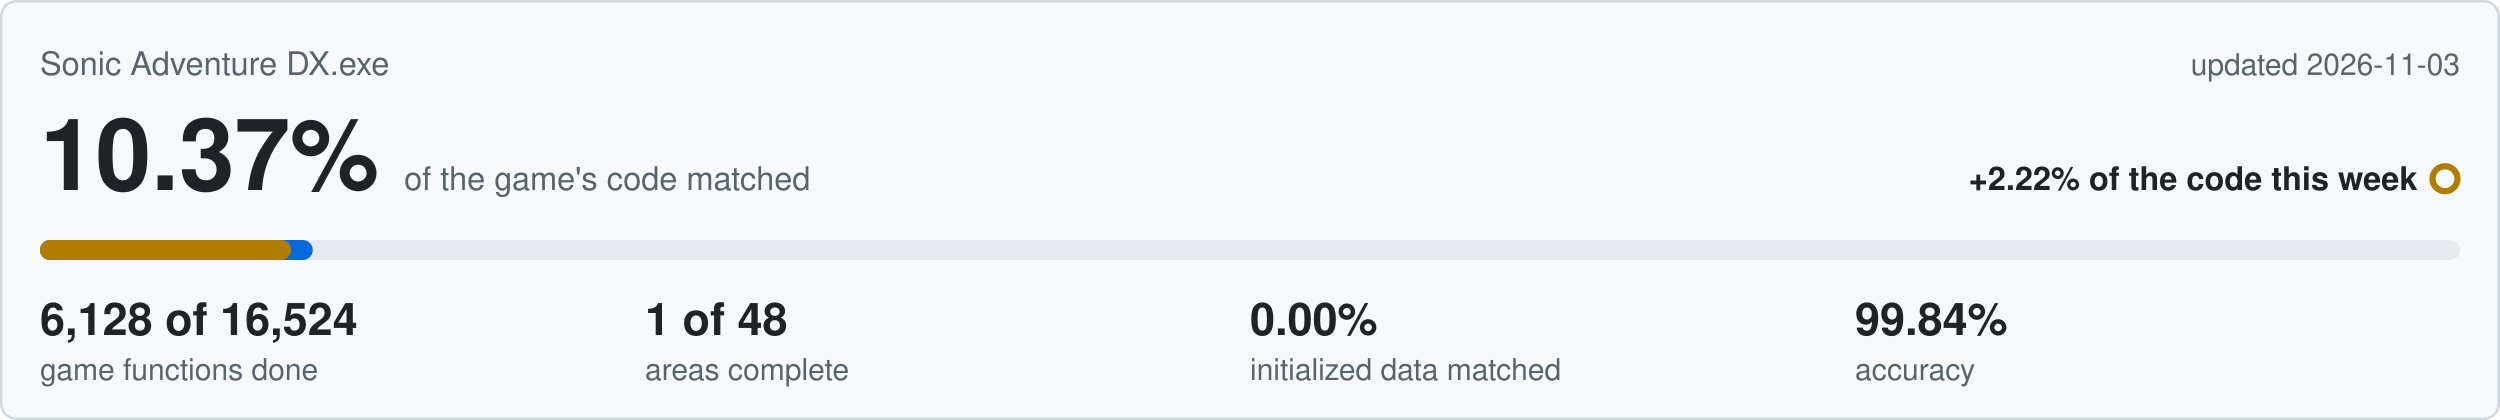
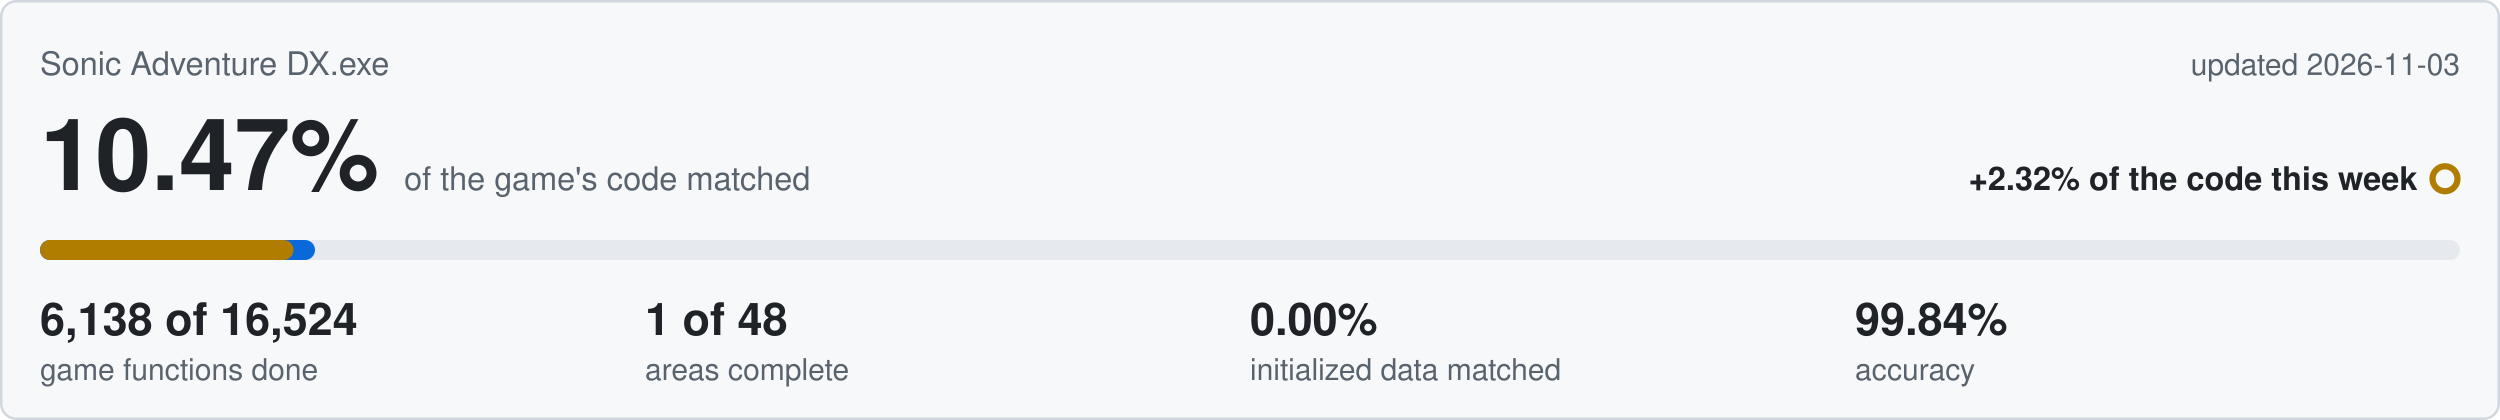
<svg xmlns="http://www.w3.org/2000/svg" viewBox="0 0 1000 168" width="1000" height="168">
  <rect x="0.5" y="0.5" width="999" height="167" rx="6" fill="#f6f8fa" stroke="#d0d7de" />
  <text x="16" y="30" font-family="Segoe UI,Helvetica,Arial,sans-serif" font-size="13" fill="#59636e">Sonic Adventure DX.exe</text>
  <text x="984" y="30" text-anchor="end" font-family="Segoe UI,Helvetica,Arial,sans-serif" font-size="12" fill="#59636e">updated 2026-11-03</text>
-   <text x="16" y="76" font-family="Segoe UI,Helvetica,Arial,sans-serif" font-size="40" font-weight="600" fill="#1f2328">10.37%<tspan dx="10" font-size="13" font-weight="400" fill="#59636e">of the game's code matched</tspan>
+   <text x="16" y="76" font-family="Segoe UI,Helvetica,Arial,sans-serif" font-size="40" font-weight="600" fill="#1f2328">10.47%<tspan dx="10" font-size="13" font-weight="400" fill="#59636e">of the game's code matched</tspan>
  </text>
-   <text x="967" y="76" text-anchor="end" font-family="Segoe UI,Helvetica,Arial,sans-serif" font-size="13" font-weight="600" fill="#1f2328">+2.22% of the code this week</text>
+   <text x="967" y="76" text-anchor="end" font-family="Segoe UI,Helvetica,Arial,sans-serif" font-size="13" font-weight="600" fill="#1f2328">+2.32% of the code this week</text>
  <circle cx="978" cy="71.5" r="5" fill="none" stroke="#b07d00" stroke-width="2.5" />
  <rect x="16" y="96" width="968" height="8" rx="4" fill="#e6eaef" />
-   <rect x="16" y="96" width="109.1" height="8" rx="4" fill="#0969da" />
-   <rect x="16" y="96" width="100.4" height="8" rx="4" fill="#b07d00" />
-   <text x="16" y="134" font-family="Segoe UI,Helvetica,Arial,sans-serif" font-size="18" font-weight="600" fill="#1f2328">6,128 of 16,524</text>
+   <rect x="16" y="96" width="110.0" height="8" rx="4" fill="#0969da" />
+   <rect x="16" y="96" width="101.4" height="8" rx="4" fill="#b07d00" />
+   <text x="16" y="134" font-family="Segoe UI,Helvetica,Arial,sans-serif" font-size="18" font-weight="600" fill="#1f2328">6,138 of 16,524</text>
  <text x="16" y="152" font-family="Segoe UI,Helvetica,Arial,sans-serif" font-size="12" fill="#59636e">game functions done</text>
  <text x="258" y="134" font-family="Segoe UI,Helvetica,Arial,sans-serif" font-size="18" font-weight="600" fill="#1f2328">1 of 48</text>
  <text x="258" y="152" font-family="Segoe UI,Helvetica,Arial,sans-serif" font-size="12" fill="#59636e">areas complete</text>
  <text x="500" y="134" font-family="Segoe UI,Helvetica,Arial,sans-serif" font-size="18" font-weight="600" fill="#1f2328">0.00%</text>
  <text x="500" y="152" font-family="Segoe UI,Helvetica,Arial,sans-serif" font-size="12" fill="#59636e">initialized data matched</text>
  <text x="742" y="134" font-family="Segoe UI,Helvetica,Arial,sans-serif" font-size="18" font-weight="600" fill="#1f2328">99.84%</text>
  <text x="742" y="152" font-family="Segoe UI,Helvetica,Arial,sans-serif" font-size="12" fill="#59636e">accuracy</text>
</svg>
